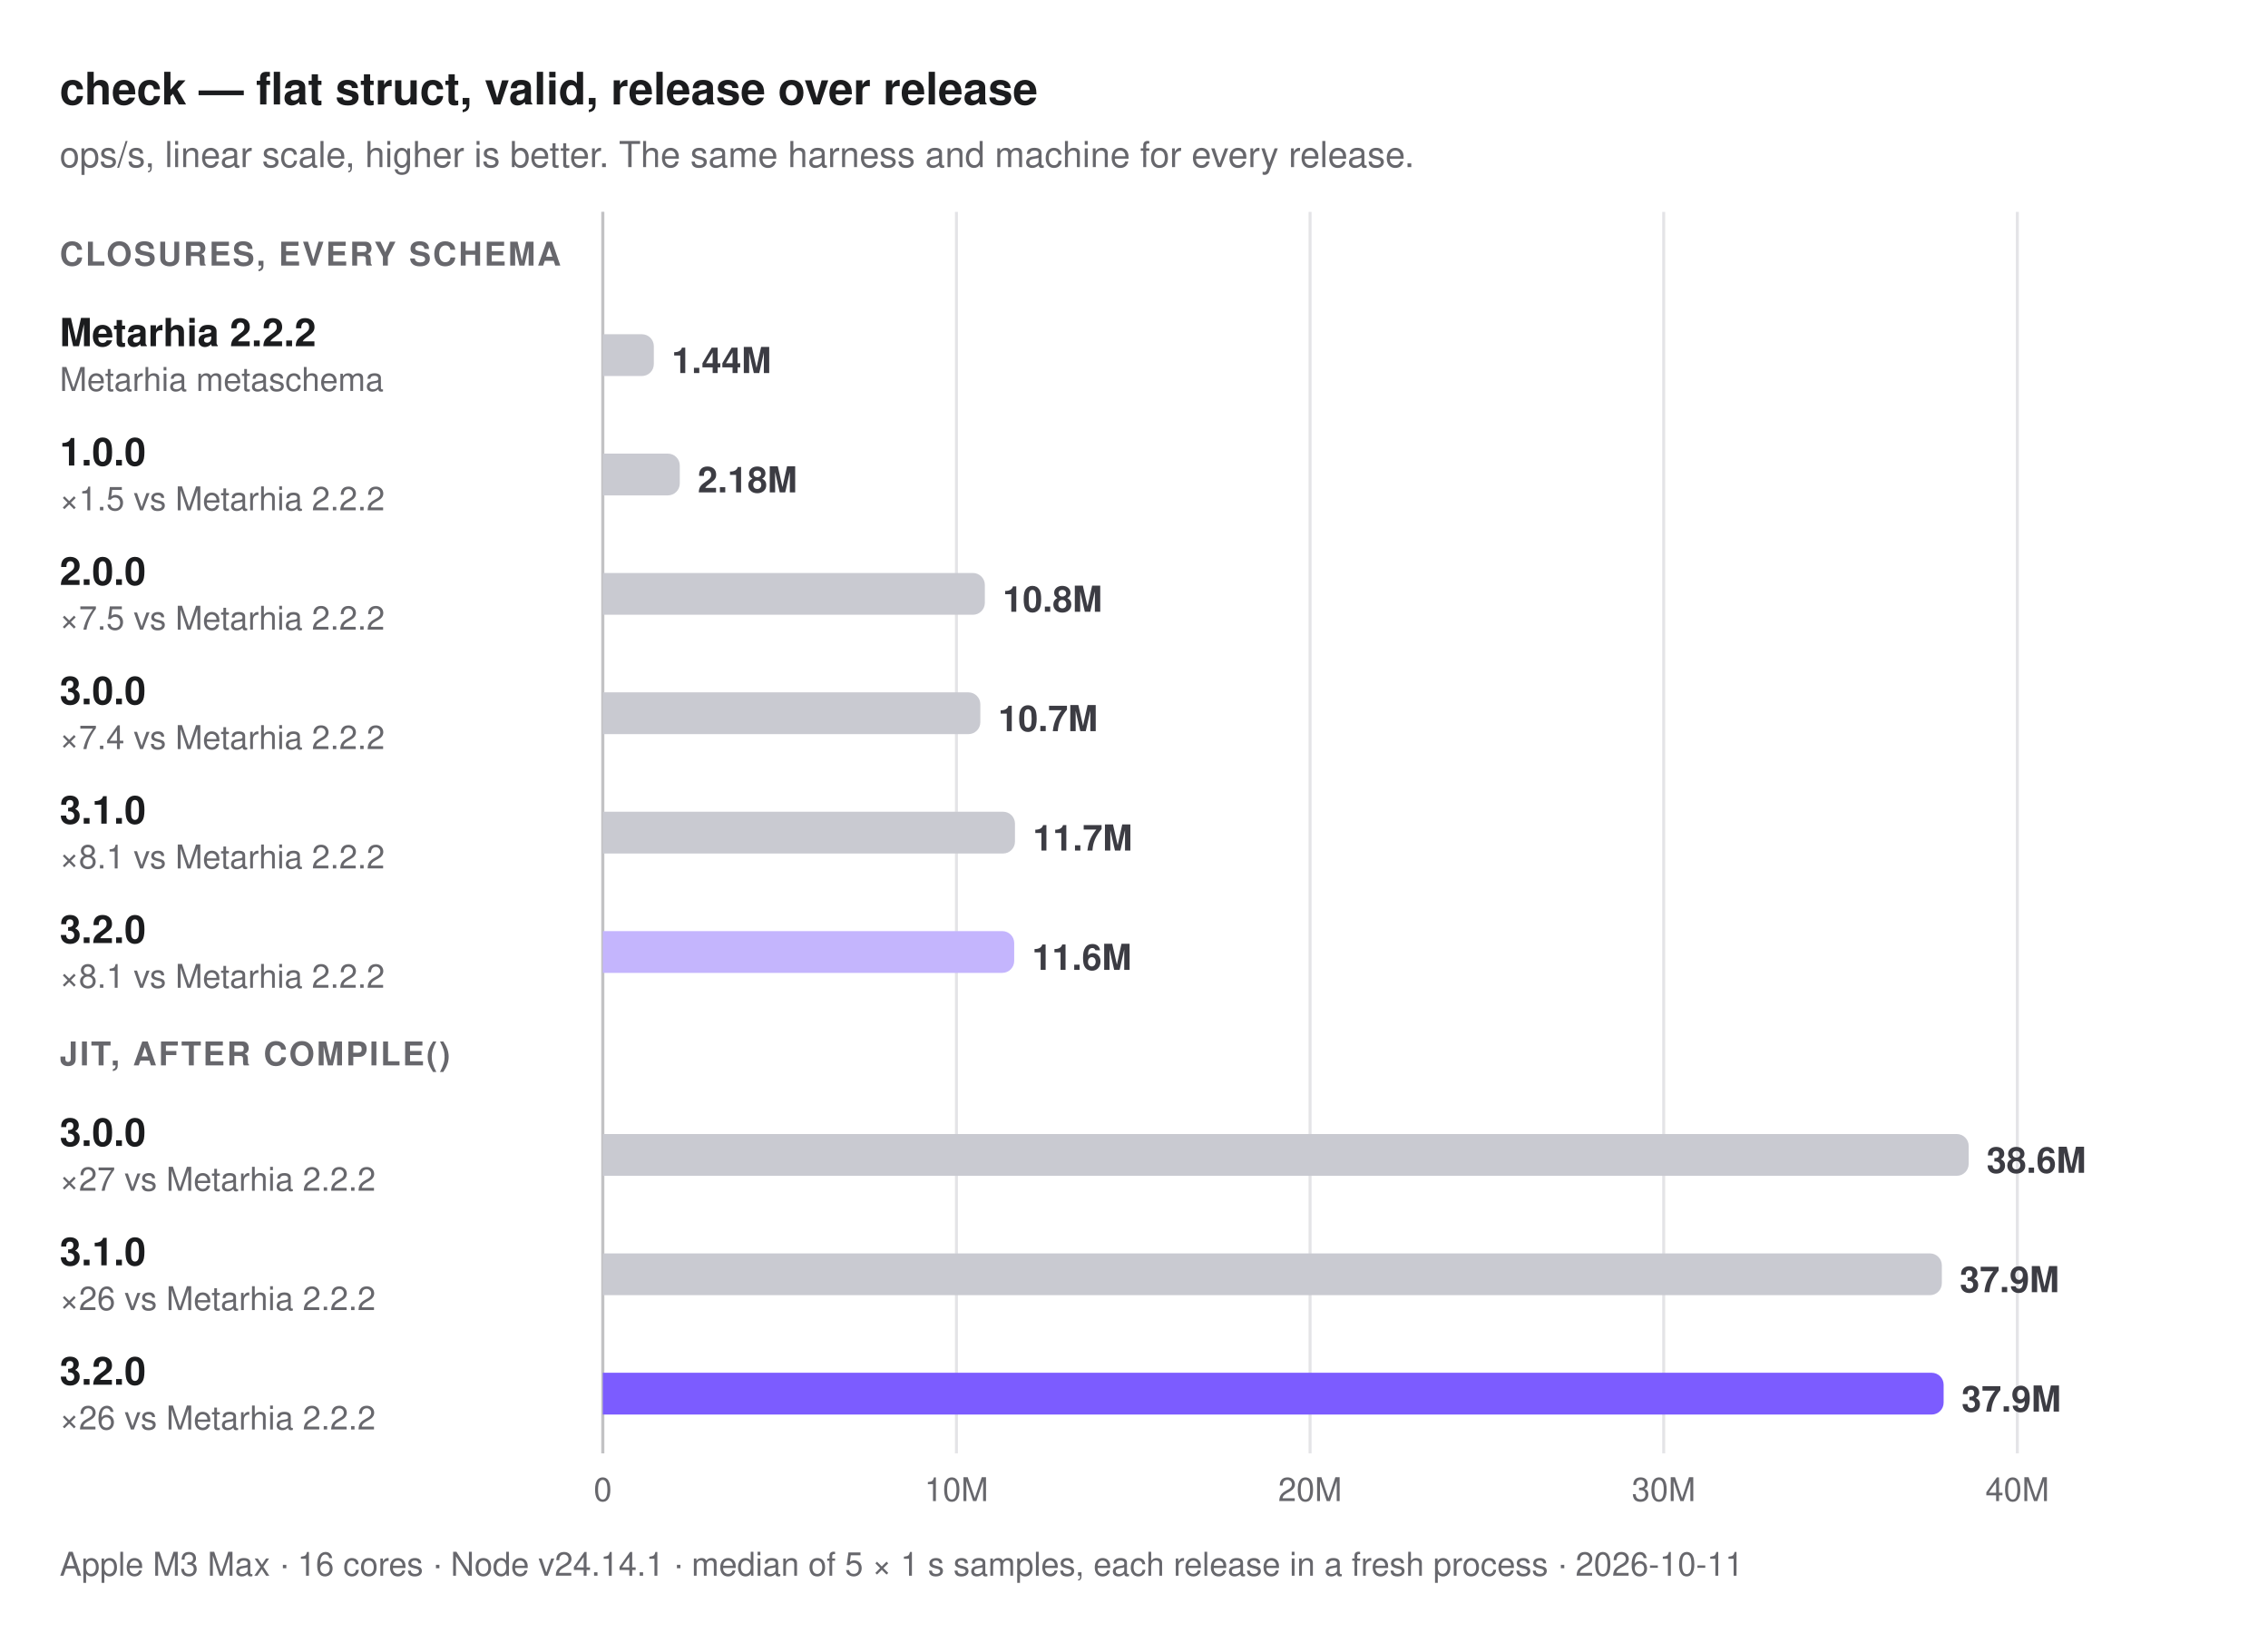
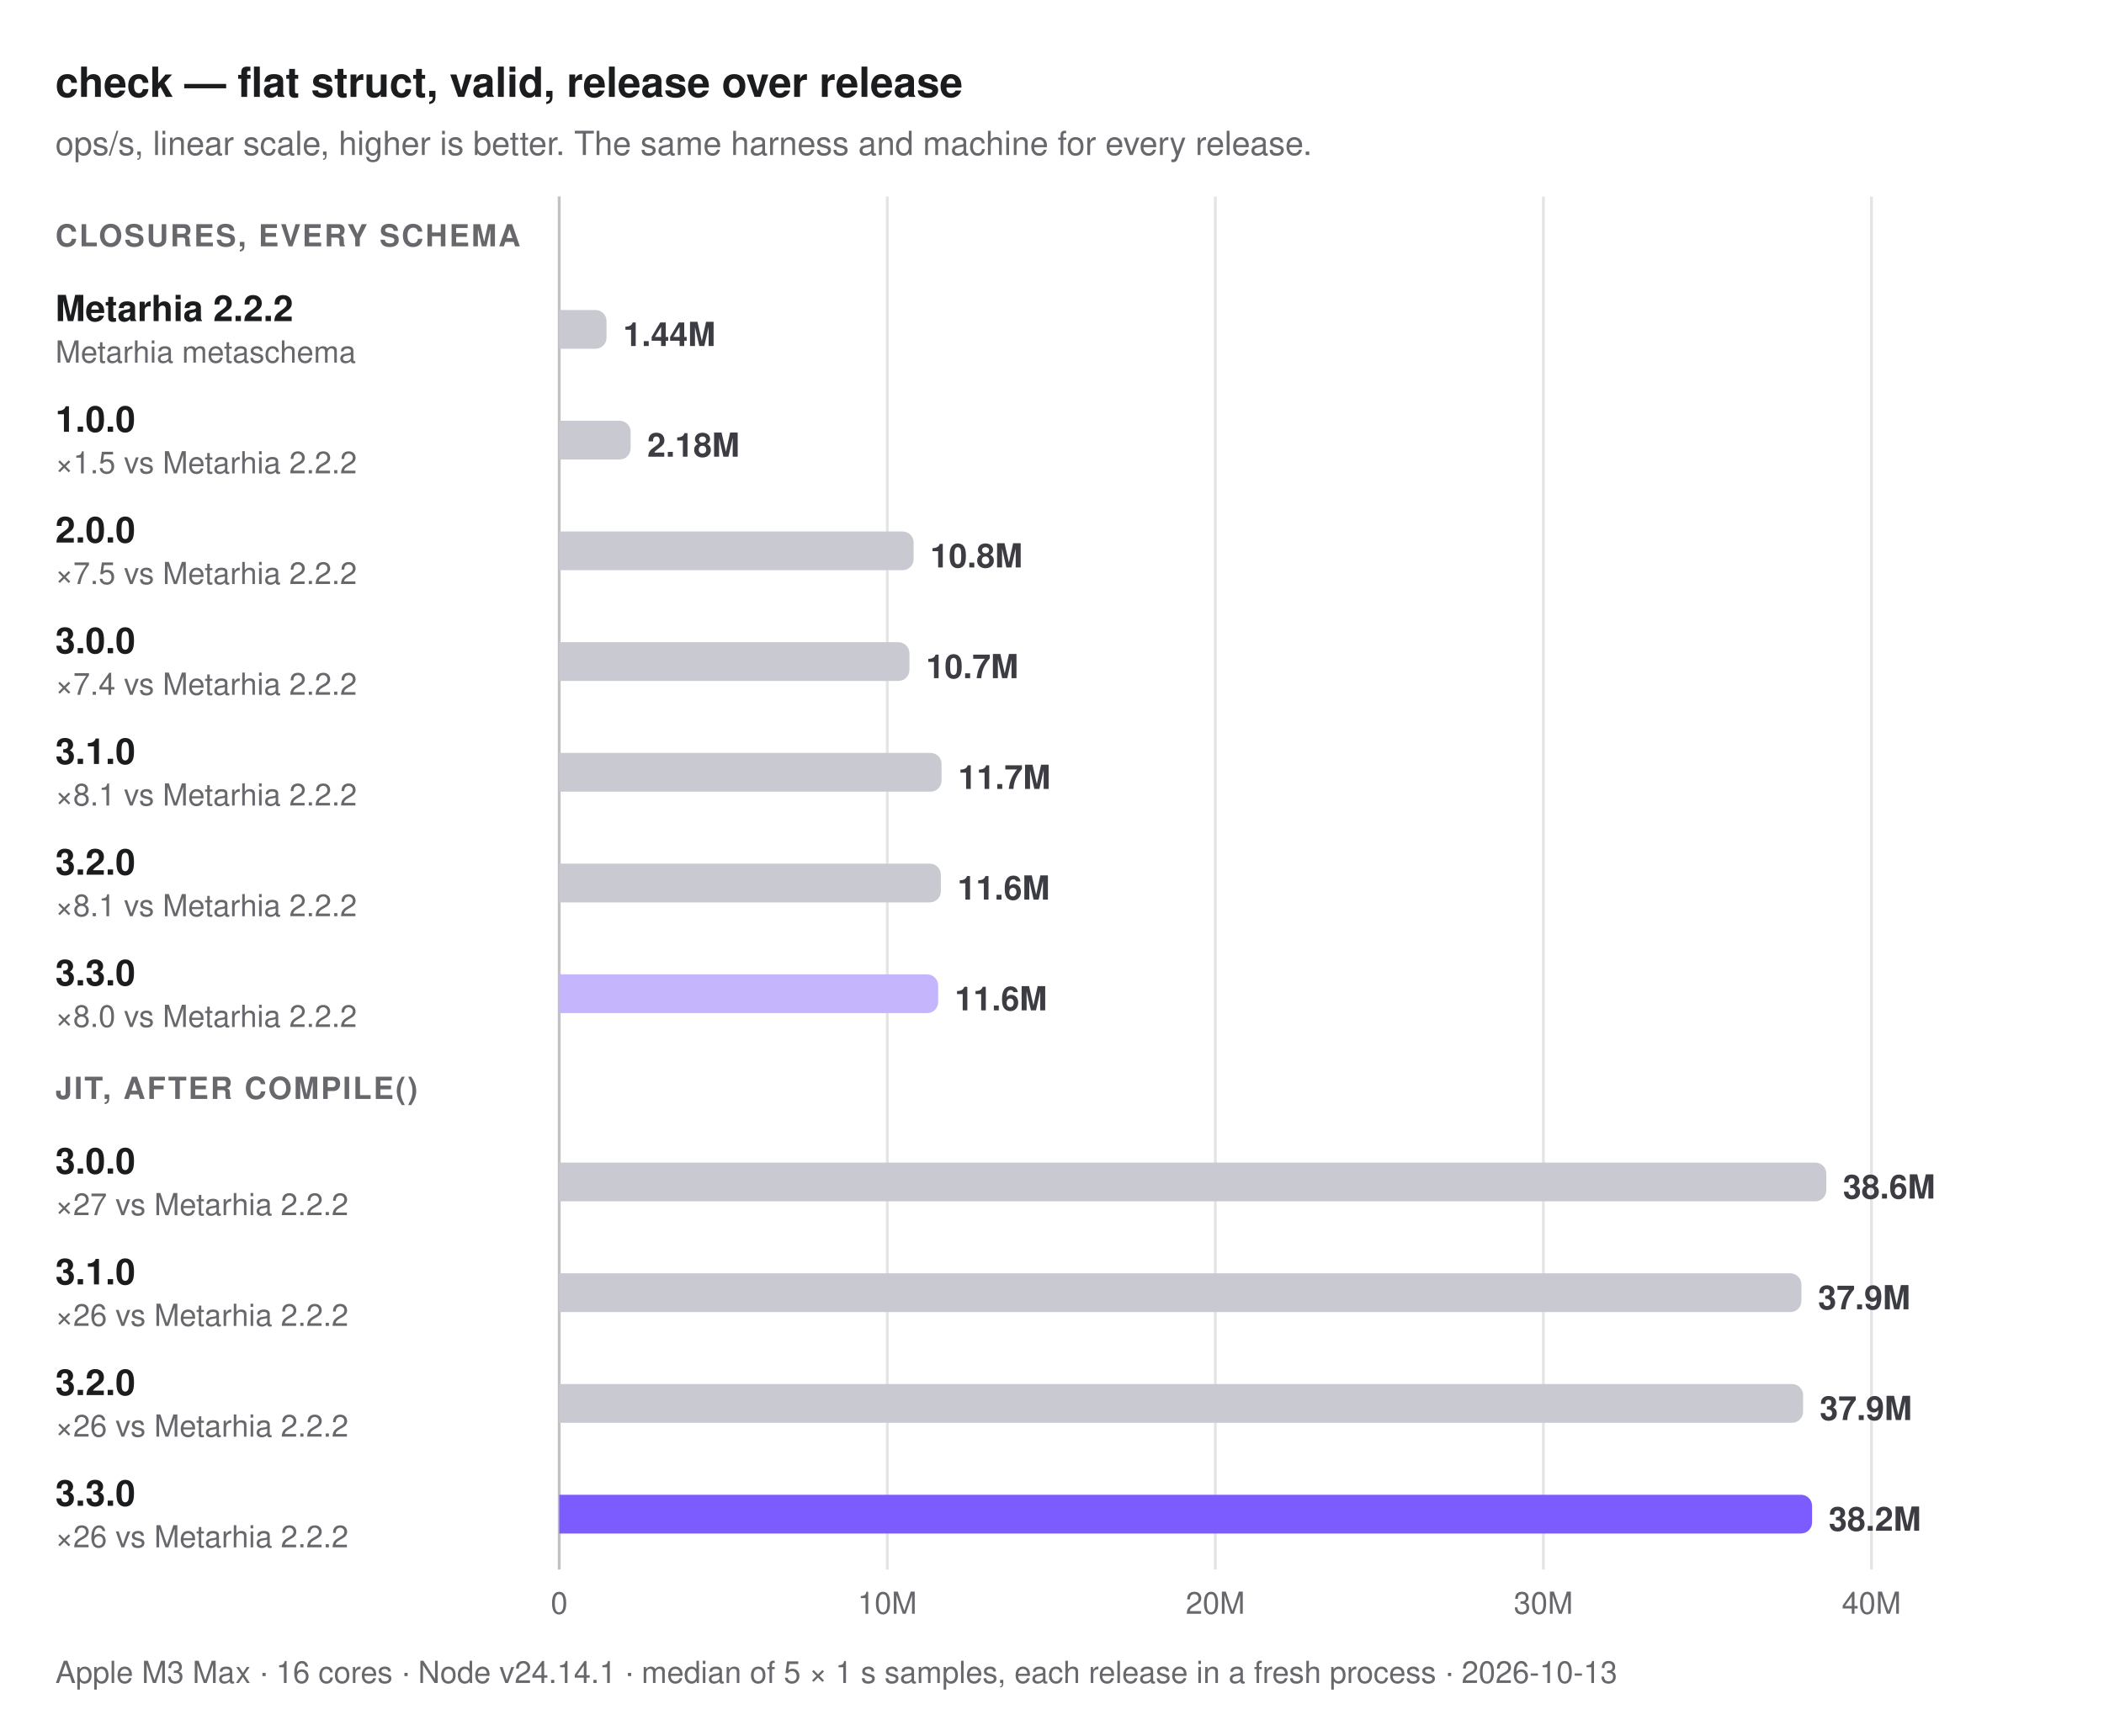
- <svg xmlns="http://www.w3.org/2000/svg" width="760" height="547" viewBox="0 0 760 547" role="img" aria-label="check — flat struct, valid, release over release. ops/s, linear scale, higher is better. The same harness and machine for every release.">
+ <svg xmlns="http://www.w3.org/2000/svg" width="760" height="627" viewBox="0 0 760 627" role="img" aria-label="check — flat struct, valid, release over release. ops/s, linear scale, higher is better. The same harness and machine for every release.">
  <style>
  text { font-family: -apple-system, BlinkMacSystemFont, "Segoe UI", Helvetica, Arial, sans-serif; }
  .title { font-size: 15px; font-weight: 700; fill: #1b1c1e; }
  .subtitle, .caption { font-size: 12px; fill: #67676c; }
  .caption { font-size: 11px; }
  .group { font-size: 11px; font-weight: 600; letter-spacing: 0.06em; fill: #67676c; }
  .label { font-size: 13px; font-weight: 600; fill: #1b1c1e; }
  .label.primary, .label.secondary { font-weight: 700; }
  .sublabel { font-size: 11px; fill: #67676c; }
  .value { font-size: 12px; font-weight: 600; fill: #3c3c43; font-variant-numeric: tabular-nums; }
  .value.small { font-size: 10px; }
  .legend { font-size: 11px; fill: #3c3c43; }
  .tick { font-size: 11px; fill: #67676c; font-variant-numeric: tabular-nums; }
  .grid { stroke: #e4e4e7; stroke-width: 1; }
  .axis { stroke: #c2c2c4; stroke-width: 1; }
  .ref { stroke: #67676c; stroke-width: 1; stroke-dasharray: 3 3; }
  .bar { fill: #c9cad1; }
  .bar.primary { fill: #7c5cff; }
  .bar.secondary { fill: #c4b5fd; }
  @media (prefers-color-scheme: dark) {
    .title, .label { fill: #dfdfd6; }
    .subtitle, .caption, .group, .sublabel, .tick { fill: #98989f; }
    .value, .legend { fill: #c2c2c4; }
    .grid { stroke: #2e2e32; }
    .axis { stroke: #48484c; }
    .ref { stroke: #98989f; }
    .bar { fill: #4a4b53; }
    .bar.primary { fill: #9d85ff; }
    .bar.secondary { fill: #5b4aa8; }
  }
</style>
  <text class="title" x="20" y="35">check — flat struct, valid, release over release</text>
  <text class="subtitle" x="20" y="56">ops/s, linear scale, higher is better. The same harness and machine for every release.</text>
-   <line class="grid" x1="202" y1="71" x2="202" y2="487" />
-   <text class="tick" x="202" y="503" text-anchor="middle">0</text>
-   <line class="grid" x1="320.5" y1="71" x2="320.5" y2="487" />
-   <text class="tick" x="320.5" y="503" text-anchor="middle">10M</text>
-   <line class="grid" x1="439" y1="71" x2="439" y2="487" />
-   <text class="tick" x="439" y="503" text-anchor="middle">20M</text>
-   <line class="grid" x1="557.5" y1="71" x2="557.5" y2="487" />
-   <text class="tick" x="557.5" y="503" text-anchor="middle">30M</text>
-   <line class="grid" x1="676" y1="71" x2="676" y2="487" />
-   <text class="tick" x="676" y="503" text-anchor="middle">40M</text>
-   <line class="axis" x1="202" y1="71" x2="202" y2="487" />
+   <line class="grid" x1="202" y1="71" x2="202" y2="567" />
+   <text class="tick" x="202" y="583" text-anchor="middle">0</text>
+   <line class="grid" x1="320.5" y1="71" x2="320.5" y2="567" />
+   <text class="tick" x="320.5" y="583" text-anchor="middle">10M</text>
+   <line class="grid" x1="439" y1="71" x2="439" y2="567" />
+   <text class="tick" x="439" y="583" text-anchor="middle">20M</text>
+   <line class="grid" x1="557.5" y1="71" x2="557.5" y2="567" />
+   <text class="tick" x="557.5" y="583" text-anchor="middle">30M</text>
+   <line class="grid" x1="676" y1="71" x2="676" y2="567" />
+   <text class="tick" x="676" y="583" text-anchor="middle">40M</text>
+   <line class="axis" x1="202" y1="71" x2="202" y2="567" />
  <text class="group" x="20" y="89">CLOSURES, EVERY SCHEMA</text>
  <g>
    <text class="label" x="20" y="116">Metarhia 2.2.2</text>
    <text class="sublabel" x="20" y="131">Metarhia metaschema</text>
    <path class="bar" d="M202,112H215.096A4,4 0 0 1 219.096,116V122A4,4 0 0 1 215.096,126H202Z" />
    <text class="value" x="225.096" y="125">1.44M</text>
  </g>
  <g>
    <text class="label" x="20" y="156">1.0.0</text>
    <text class="sublabel" x="20" y="171">×1.5 vs Metarhia 2.2.2</text>
    <path class="bar" d="M202,152H223.795A4,4 0 0 1 227.795,156V162A4,4 0 0 1 223.795,166H202Z" />
    <text class="value" x="233.795" y="165">2.18M</text>
  </g>
  <g>
    <text class="label" x="20" y="196">2.0.0</text>
    <text class="sublabel" x="20" y="211">×7.5 vs Metarhia 2.2.2</text>
    <path class="bar" d="M202,192H326.018A4,4 0 0 1 330.018,196V202A4,4 0 0 1 326.018,206H202Z" />
    <text class="value" x="336.018" y="205">10.8M</text>
  </g>
  <g>
    <text class="label" x="20" y="236">3.0.0</text>
    <text class="sublabel" x="20" y="251">×7.4 vs Metarhia 2.2.2</text>
    <path class="bar" d="M202,232H324.509A4,4 0 0 1 328.509,236V242A4,4 0 0 1 324.509,246H202Z" />
    <text class="value" x="334.509" y="245">10.7M</text>
  </g>
  <g>
    <text class="label" x="20" y="276">3.1.0</text>
    <text class="sublabel" x="20" y="291">×8.1 vs Metarhia 2.2.2</text>
    <path class="bar" d="M202,272H336.117A4,4 0 0 1 340.117,276V282A4,4 0 0 1 336.117,286H202Z" />
    <text class="value" x="346.117" y="285">11.7M</text>
  </g>
  <g>
-     <text class="label secondary" x="20" y="316">3.2.0</text>
+     <text class="label" x="20" y="316">3.2.0</text>
    <text class="sublabel" x="20" y="331">×8.1 vs Metarhia 2.2.2</text>
-     <path class="bar secondary" d="M202,312H335.854A4,4 0 0 1 339.854,316V322A4,4 0 0 1 335.854,326H202Z" />
+     <path class="bar" d="M202,312H335.854A4,4 0 0 1 339.854,316V322A4,4 0 0 1 335.854,326H202Z" />
    <text class="value" x="345.854" y="325">11.6M</text>
  </g>
-   <text class="group" x="20" y="357">JIT, AFTER COMPILE()</text>
  <g>
-     <text class="label" x="20" y="384">3.0.0</text>
-     <text class="sublabel" x="20" y="399">×27 vs Metarhia 2.2.2</text>
-     <path class="bar" d="M202,380H655.7A4,4 0 0 1 659.7,384V390A4,4 0 0 1 655.7,394H202Z" />
-     <text class="value" x="665.7" y="393">38.6M</text>
+     <text class="label secondary" x="20" y="356">3.3.0</text>
+     <text class="sublabel" x="20" y="371">×8.0 vs Metarhia 2.2.2</text>
+     <path class="bar secondary" d="M202,352H334.882A4,4 0 0 1 338.882,356V362A4,4 0 0 1 334.882,366H202Z" />
+     <text class="value" x="344.882" y="365">11.6M</text>
+   </g>
+   <text class="group" x="20" y="397">JIT, AFTER COMPILE()</text>
+   <g>
+     <text class="label" x="20" y="424">3.0.0</text>
+     <text class="sublabel" x="20" y="439">×27 vs Metarhia 2.2.2</text>
+     <path class="bar" d="M202,420H655.7A4,4 0 0 1 659.7,424V430A4,4 0 0 1 655.7,434H202Z" />
+     <text class="value" x="665.7" y="433">38.6M</text>
  </g>
  <g>
-     <text class="label" x="20" y="424">3.1.0</text>
-     <text class="sublabel" x="20" y="439">×26 vs Metarhia 2.2.2</text>
-     <path class="bar" d="M202,420H646.705A4,4 0 0 1 650.705,424V430A4,4 0 0 1 646.705,434H202Z" />
-     <text class="value" x="656.705" y="433">37.9M</text>
+     <text class="label" x="20" y="464">3.1.0</text>
+     <text class="sublabel" x="20" y="479">×26 vs Metarhia 2.2.2</text>
+     <path class="bar" d="M202,460H646.705A4,4 0 0 1 650.705,464V470A4,4 0 0 1 646.705,474H202Z" />
+     <text class="value" x="656.705" y="473">37.9M</text>
  </g>
  <g>
-     <text class="label primary" x="20" y="464">3.2.0</text>
-     <text class="sublabel" x="20" y="479">×26 vs Metarhia 2.2.2</text>
-     <path class="bar primary" d="M202,460H647.305A4,4 0 0 1 651.305,464V470A4,4 0 0 1 647.305,474H202Z" />
-     <text class="value" x="657.305" y="473">37.9M</text>
+     <text class="label" x="20" y="504">3.2.0</text>
+     <text class="sublabel" x="20" y="519">×26 vs Metarhia 2.2.2</text>
+     <path class="bar" d="M202,500H647.305A4,4 0 0 1 651.305,504V510A4,4 0 0 1 647.305,514H202Z" />
+     <text class="value" x="657.305" y="513">37.9M</text>
  </g>
-   <text class="caption" x="20" y="528">Apple M3 Max · 16 cores · Node v24.14.1 · median of 5 × 1 s samples, each release in a fresh process · 2026-10-11</text>
+   <g>
+     <text class="label primary" x="20" y="544">3.3.0</text>
+     <text class="sublabel" x="20" y="559">×26 vs Metarhia 2.2.2</text>
+     <path class="bar primary" d="M202,540H650.553A4,4 0 0 1 654.553,544V550A4,4 0 0 1 650.553,554H202Z" />
+     <text class="value" x="660.553" y="553">38.2M</text>
+   </g>
+   <text class="caption" x="20" y="608">Apple M3 Max · 16 cores · Node v24.14.1 · median of 5 × 1 s samples, each release in a fresh process · 2026-10-13</text>
</svg>
